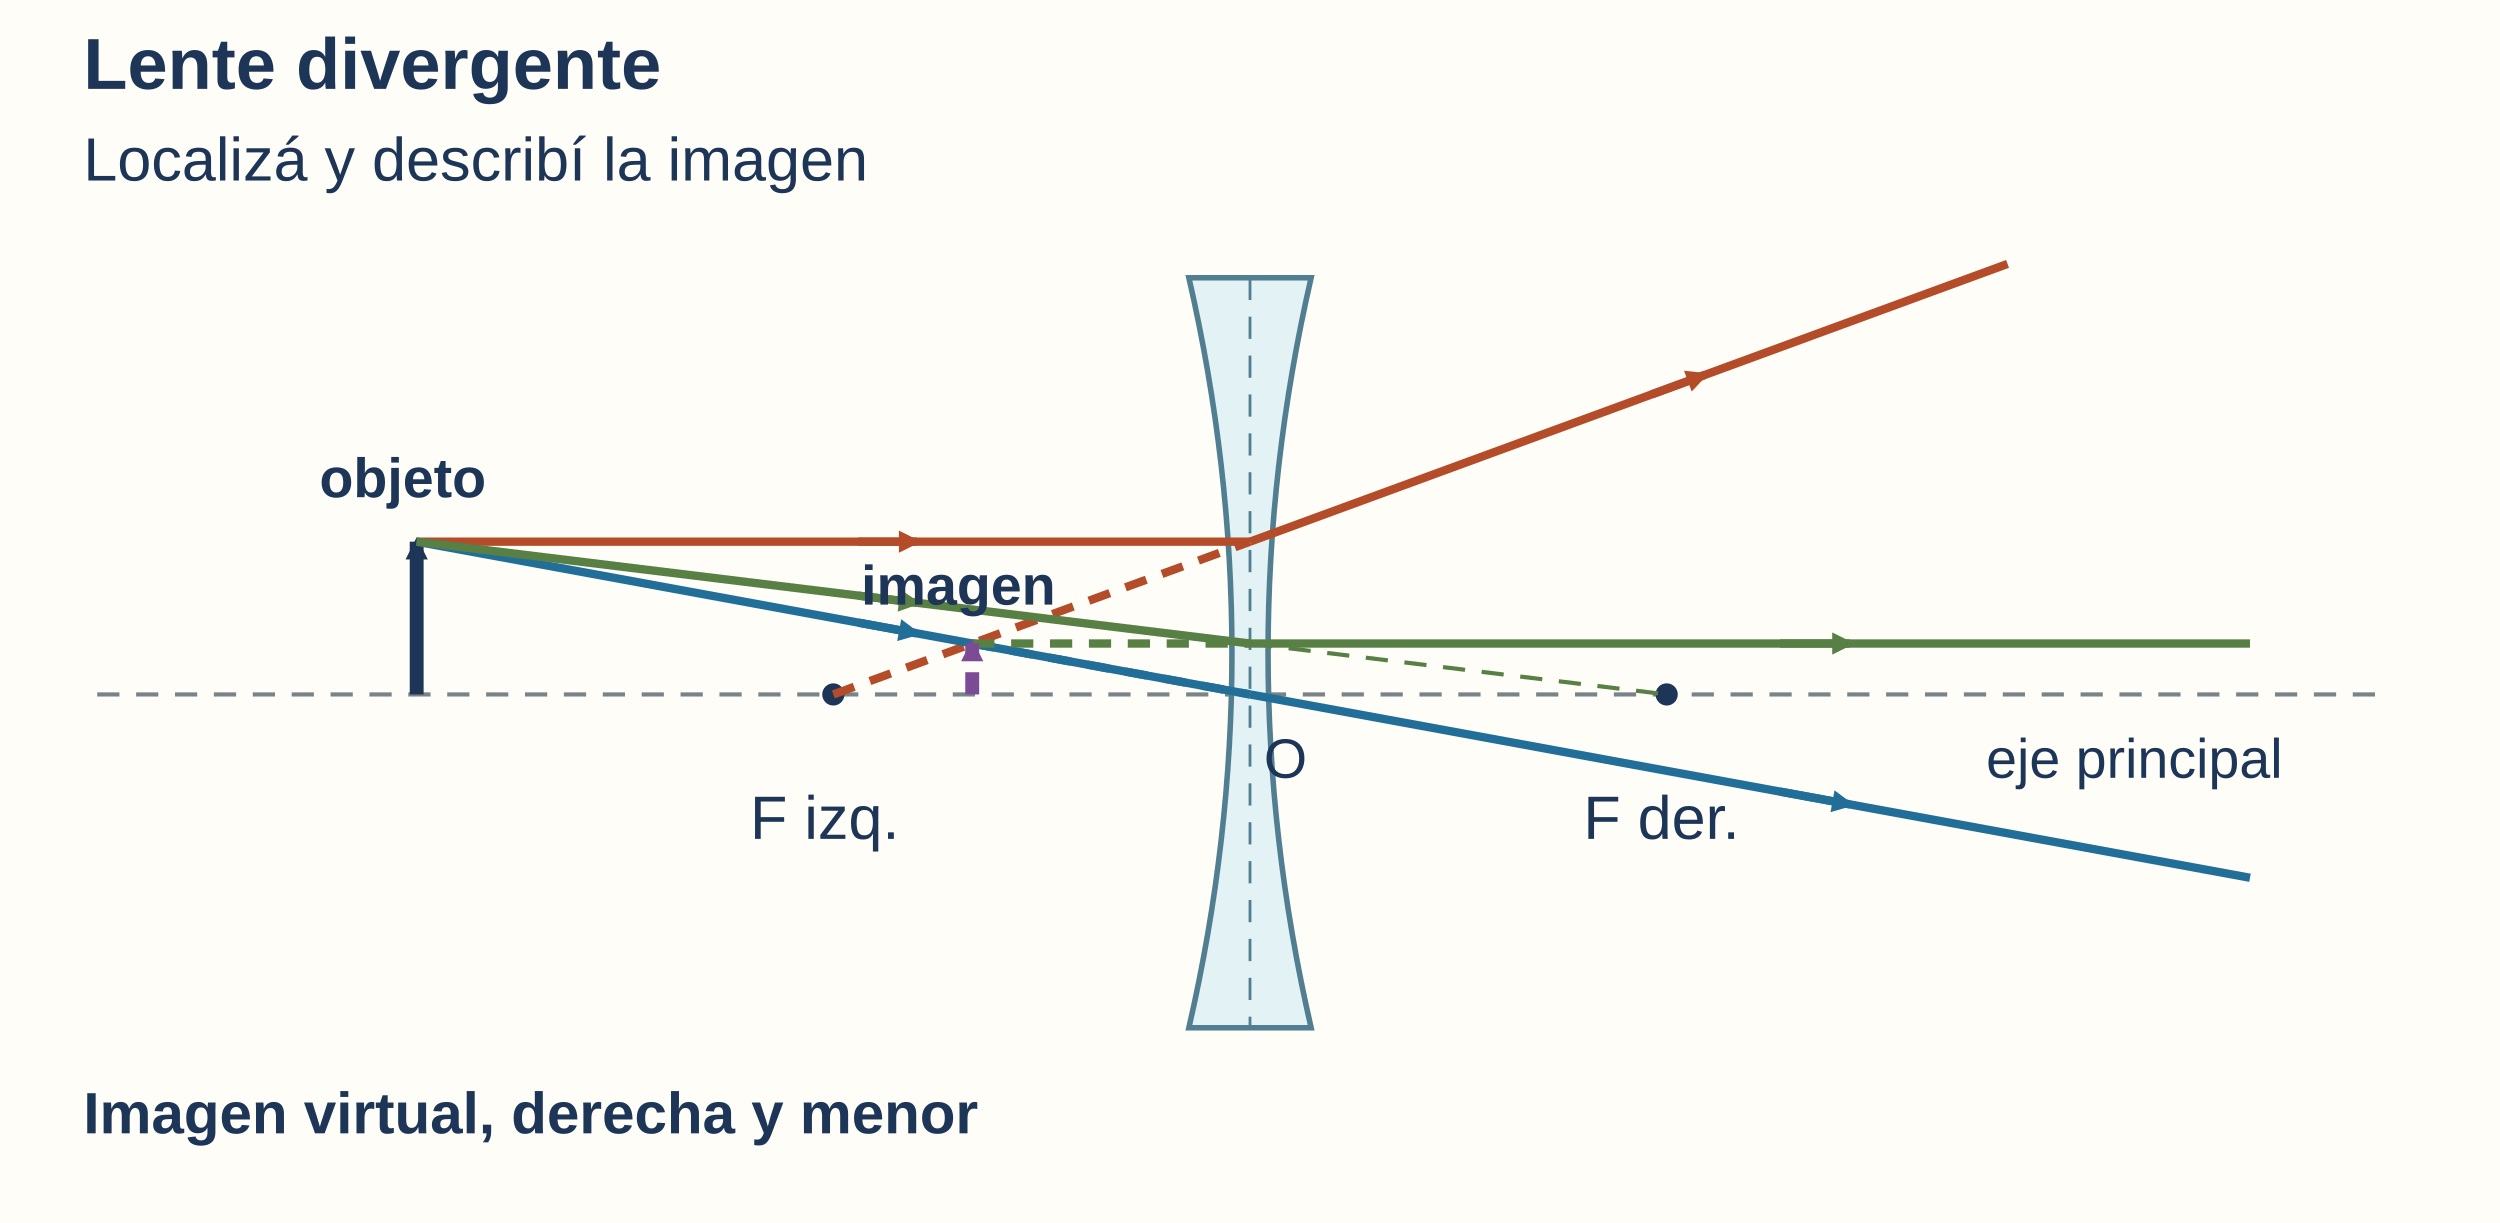
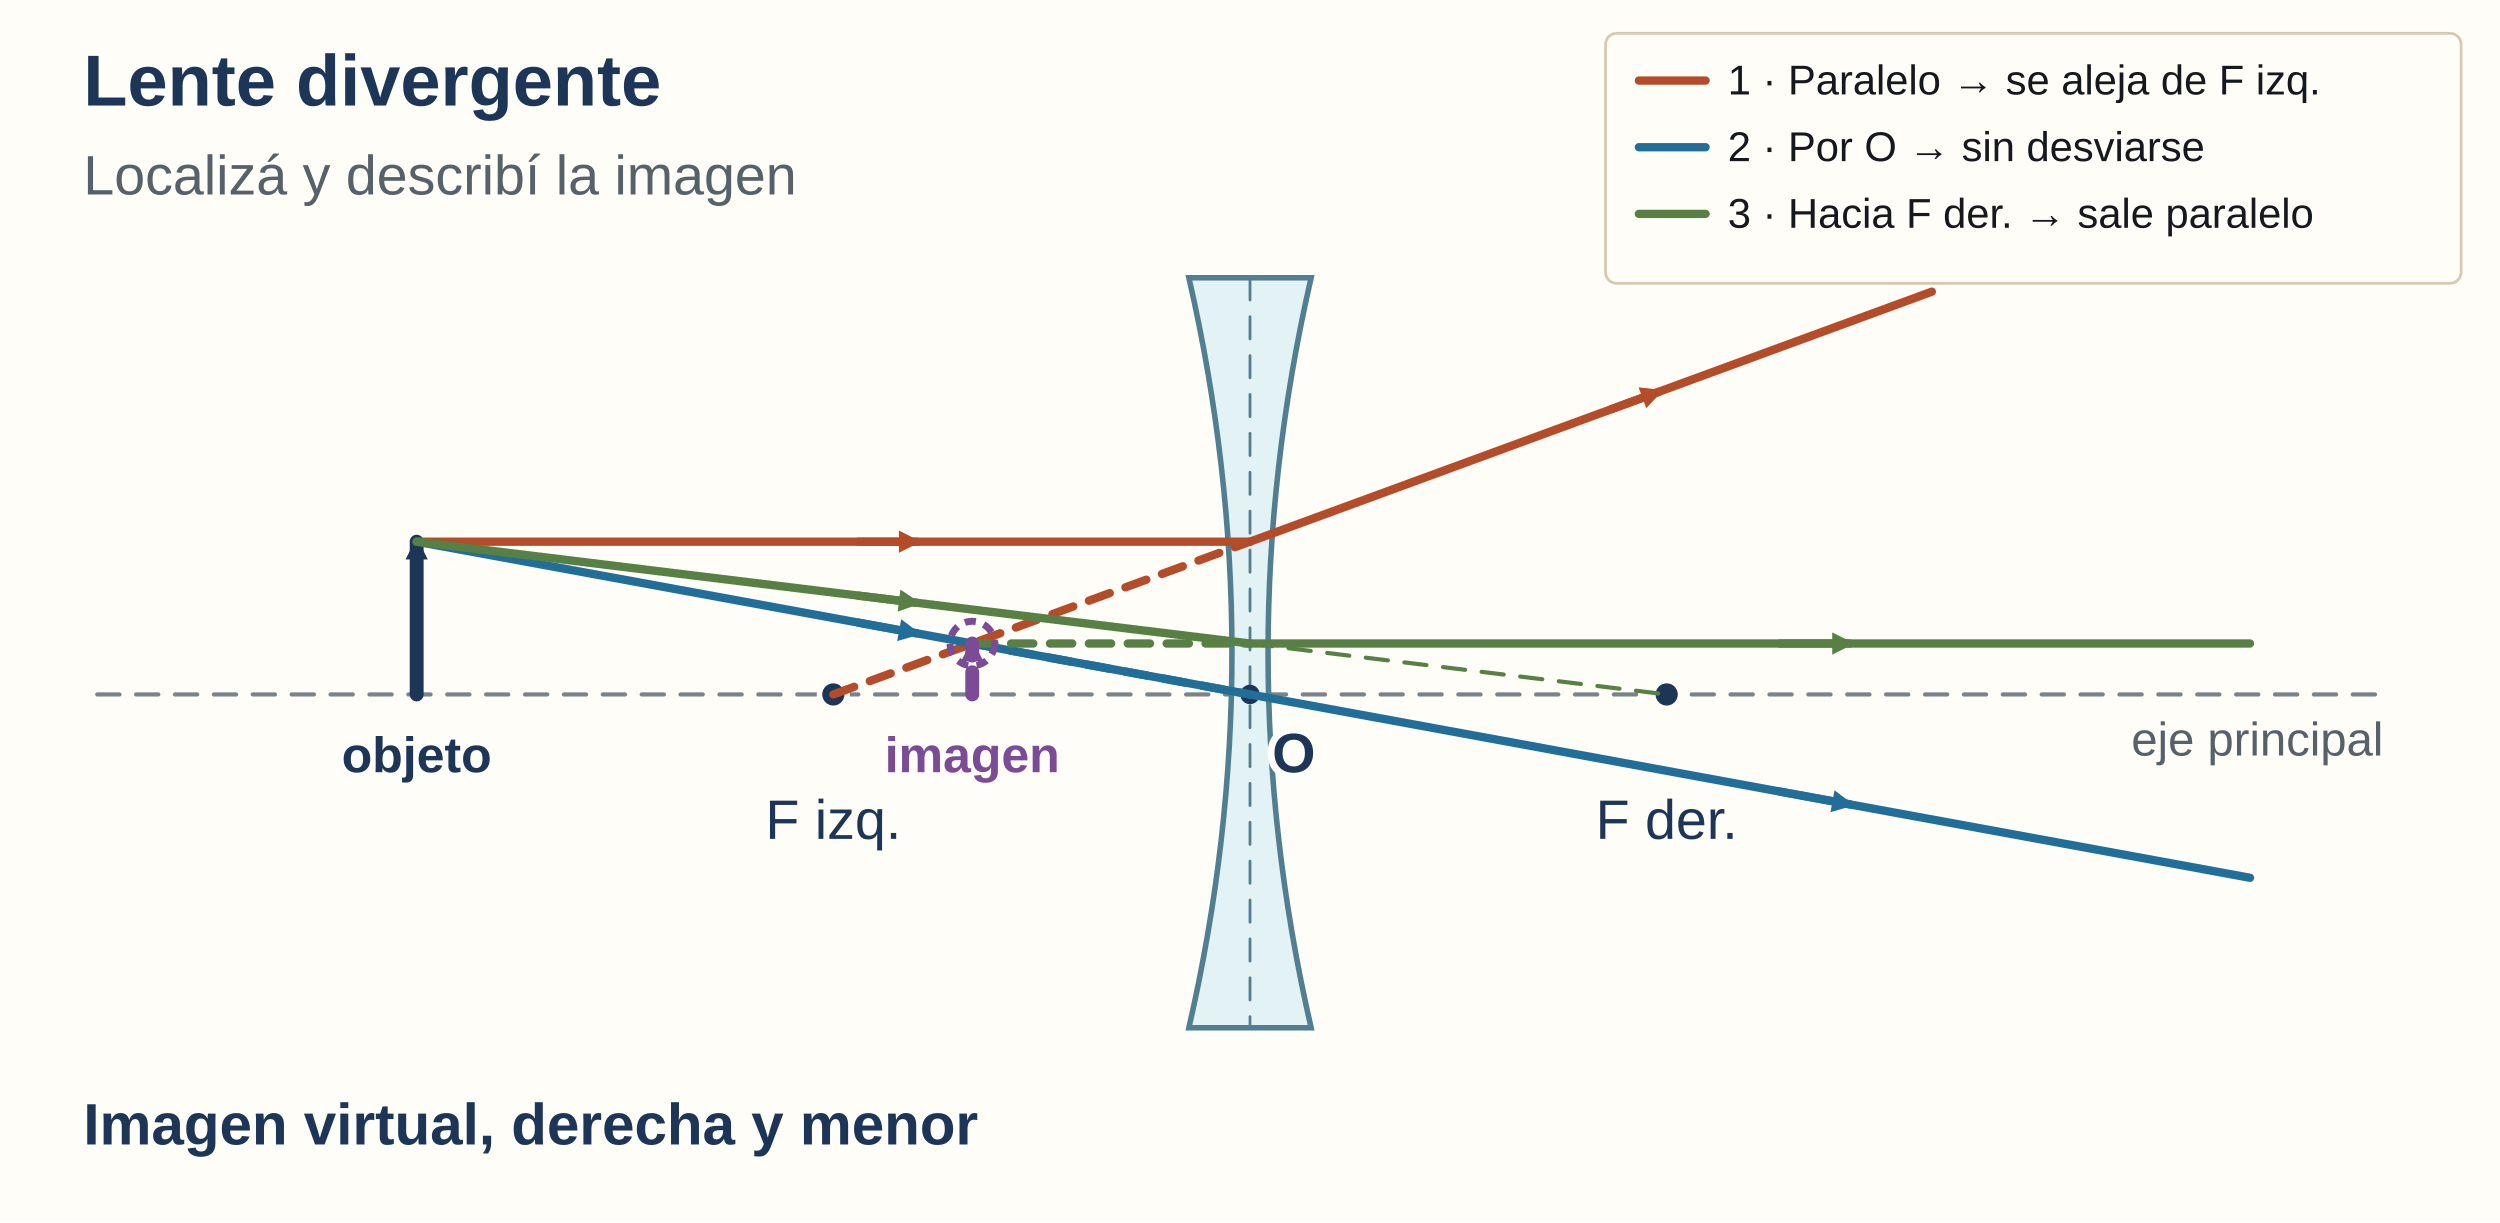
<svg xmlns="http://www.w3.org/2000/svg" viewBox="0 0 900 440" width="900" height="440" role="img" aria-labelledby="lens-divergente-title lens-divergente-desc">
  <defs>
    <marker id="lens-divergente-b44b29" viewBox="0 0 10 10" refX="8" refY="5" markerWidth="8" markerHeight="8" orient="auto-start-reverse" markerUnits="userSpaceOnUse">
      <path d="M0 0 L10 5 L0 10 Z" fill="#b44b29" />
    </marker>
    <marker id="lens-divergente-216f98" viewBox="0 0 10 10" refX="8" refY="5" markerWidth="8" markerHeight="8" orient="auto-start-reverse" markerUnits="userSpaceOnUse">
      <path d="M0 0 L10 5 L0 10 Z" fill="#216f98" />
    </marker>
    <marker id="lens-divergente-588044" viewBox="0 0 10 10" refX="8" refY="5" markerWidth="8" markerHeight="8" orient="auto-start-reverse" markerUnits="userSpaceOnUse">
      <path d="M0 0 L10 5 L0 10 Z" fill="#588044" />
    </marker>
    <marker id="lens-divergente-1d3557" viewBox="0 0 10 10" refX="8" refY="5" markerWidth="8" markerHeight="8" orient="auto-start-reverse" markerUnits="userSpaceOnUse">
      <path d="M0 0 L10 5 L0 10 Z" fill="#1d3557" />
    </marker>
    <marker id="lens-divergente-7b4b95" viewBox="0 0 10 10" refX="8" refY="5" markerWidth="8" markerHeight="8" orient="auto-start-reverse" markerUnits="userSpaceOnUse">
      <path d="M0 0 L10 5 L0 10 Z" fill="#7b4b95" />
    </marker>
  </defs>
  <rect width="900" height="440" fill="#fffdf7" />
  <g font-family="Arial,sans-serif" font-size="22" fill="#1d3557">
-     <text x="30" y="32" font-weight="700" font-size="26">Lente divergente</text>
-     <text x="30" y="65" font-size="22">Localizá y describí la imagen</text>
-     <line x1="35" y1="250" x2="860" y2="250" stroke="#79838a" stroke-width="1.5" stroke-dasharray="8 6" />
-     <text x="715" y="280" font-size="20">eje principal</text>
+     <text x="30" y="38" paint-order="stroke" stroke="#fffdf7" stroke-width="5" stroke-linejoin="round" font-weight="700" font-size="26">Lente divergente</text>
+     <text x="30" y="70" paint-order="stroke" stroke="#fffdf7" stroke-width="5" stroke-linejoin="round" font-size="20" fill="#56616a">Localizá y describí la imagen</text>
+     <line x1="35" y1="250" x2="860" y2="250" stroke="#79838a" stroke-width="1.5" stroke-linecap="round" stroke-dasharray="8 6" />
+     <text x="858" y="272" paint-order="stroke" stroke="#fffdf7" stroke-width="5" stroke-linejoin="round" font-size="17" fill="#56616a" text-anchor="end">eje principal</text>
    <path d="M428 100 Q459 235 428 370 L472 370 Q441 235 472 100Z" fill="#dceef4" fill-opacity=".8" stroke="#527e91" stroke-width="2" />
-     <line x1="450" y1="100" x2="450" y2="370" stroke="#527e91" stroke-width="1" stroke-dasharray="8 6" />
-     <circle cx="300" cy="250" r="4" fill="#1d3557" />
-     <text x="270" y="302">F izq.</text>
-     <circle cx="600" cy="250" r="4" fill="#1d3557" />
-     <text x="570" y="302">F der.</text>
-     <text x="455" y="280" font-size="20">O</text>
-     <line x1="150" y1="250" x2="150" y2="195" stroke="#1d3557" stroke-width="5" marker-end="url(#lens-divergente-1d3557)" />
-     <text x="115" y="179" font-weight="700" font-size="20">objeto</text>
-     <line x1="150" y1="195" x2="450" y2="195" stroke="#b44b29" stroke-width="3" />
-     <line x1="309" y1="195" x2="330" y2="195" stroke="#b44b29" stroke-width="3" marker-end="url(#lens-divergente-b44b29)" />
-     <line x1="450" y1="195" x2="722.727" y2="95" stroke="#b44b29" stroke-width="3" />
-     <line x1="594.545" y1="142" x2="613.636" y2="135" stroke="#b44b29" stroke-width="3" marker-end="url(#lens-divergente-b44b29)" />
-     <line x1="300" y1="250" x2="450" y2="195" stroke="#b44b29" stroke-width="3" stroke-dasharray="8 6" />
-     <line x1="150" y1="195" x2="450" y2="250" stroke="#216f98" stroke-width="3" />
-     <line x1="309" y1="224.15" x2="330" y2="228" stroke="#216f98" stroke-width="3" marker-end="url(#lens-divergente-216f98)" />
-     <line x1="450" y1="250" x2="810" y2="316" stroke="#216f98" stroke-width="3" />
-     <line x1="640.8" y1="284.98" x2="666" y2="289.6" stroke="#216f98" stroke-width="3" marker-end="url(#lens-divergente-216f98)" />
-     <line x1="350" y1="231.667" x2="450" y2="250" stroke="#216f98" stroke-width="3" stroke-dasharray="8 6" />
-     <line x1="150" y1="195" x2="450" y2="231.667" stroke="#588044" stroke-width="3" />
-     <line x1="309" y1="214.433" x2="330" y2="217" stroke="#588044" stroke-width="3" marker-end="url(#lens-divergente-588044)" />
-     <line x1="450" y1="231.667" x2="810" y2="231.667" stroke="#588044" stroke-width="3" />
-     <line x1="640.8" y1="231.667" x2="666" y2="231.667" stroke="#588044" stroke-width="3" marker-end="url(#lens-divergente-588044)" />
-     <line x1="450" y1="231.667" x2="600" y2="250" stroke="#588044" stroke-width="1.5" stroke-dasharray="8 6" />
-     <line x1="350" y1="231.667" x2="450" y2="231.667" stroke="#588044" stroke-width="3" stroke-dasharray="8 6" />
-     <line x1="350" y1="250" x2="350" y2="231.667" stroke="#7b4b95" stroke-width="5" stroke-dasharray="8 6" marker-end="url(#lens-divergente-7b4b95)" />
-     <text x="310" y="217.667" font-weight="700" font-size="20">imagen</text>
-     <text x="30" y="408" font-size="21" font-weight="700">Imagen virtual, derecha y menor</text>
+     <line x1="450" y1="100" x2="450" y2="370" stroke="#527e91" stroke-width="1" stroke-linecap="round" stroke-dasharray="8 6" />
+     <circle cx="300" cy="250" r="5" fill="#1d3557" stroke="#fffdf7" stroke-width="2" />
+     <text x="300" y="302" paint-order="stroke" stroke="#fffdf7" stroke-width="5" stroke-linejoin="round" font-size="20" text-anchor="middle">F izq.</text>
+     <circle cx="600" cy="250" r="5" fill="#1d3557" stroke="#fffdf7" stroke-width="2" />
+     <text x="600" y="302" paint-order="stroke" stroke="#fffdf7" stroke-width="5" stroke-linejoin="round" font-size="20" text-anchor="middle">F der.</text>
+     <circle cx="450" cy="250" r="3.5" fill="#1d3557" />
+     <text x="458" y="278" paint-order="stroke" stroke="#fffdf7" stroke-width="5" stroke-linejoin="round" font-size="20" font-weight="700">O</text>
+     <line x1="150" y1="250" x2="150" y2="195" stroke="#1d3557" stroke-width="5" stroke-linecap="round" marker-end="url(#lens-divergente-1d3557)" />
+     <text x="150" y="278" paint-order="stroke" stroke="#fffdf7" stroke-width="5" stroke-linejoin="round" font-weight="700" font-size="18" text-anchor="middle">objeto</text>
+     <line x1="150" y1="195" x2="450" y2="195" stroke="#b44b29" stroke-width="3" stroke-linecap="round" />
+     <line x1="309" y1="195" x2="330" y2="195" stroke="#b44b29" stroke-width="3" stroke-linecap="round" marker-end="url(#lens-divergente-b44b29)" />
+     <line x1="450" y1="195" x2="695.455" y2="105" stroke="#b44b29" stroke-width="3" stroke-linecap="round" />
+     <line x1="580.091" y1="147.3" x2="597.273" y2="141" stroke="#b44b29" stroke-width="3" stroke-linecap="round" marker-end="url(#lens-divergente-b44b29)" />
+     <line x1="300" y1="250" x2="450" y2="195" stroke="#b44b29" stroke-width="3" stroke-linecap="round" stroke-dasharray="8 6" />
+     <line x1="150" y1="195" x2="450" y2="250" stroke="#216f98" stroke-width="3" stroke-linecap="round" />
+     <line x1="309" y1="224.15" x2="330" y2="228" stroke="#216f98" stroke-width="3" stroke-linecap="round" marker-end="url(#lens-divergente-216f98)" />
+     <line x1="450" y1="250" x2="810" y2="316" stroke="#216f98" stroke-width="3" stroke-linecap="round" />
+     <line x1="640.8" y1="284.98" x2="666" y2="289.6" stroke="#216f98" stroke-width="3" stroke-linecap="round" marker-end="url(#lens-divergente-216f98)" />
+     <line x1="350" y1="231.667" x2="450" y2="250" stroke="#216f98" stroke-width="3" stroke-linecap="round" stroke-dasharray="8 6" />
+     <line x1="150" y1="195" x2="450" y2="231.667" stroke="#588044" stroke-width="3" stroke-linecap="round" />
+     <line x1="309" y1="214.433" x2="330" y2="217" stroke="#588044" stroke-width="3" stroke-linecap="round" marker-end="url(#lens-divergente-588044)" />
+     <line x1="450" y1="231.667" x2="810" y2="231.667" stroke="#588044" stroke-width="3" stroke-linecap="round" />
+     <line x1="640.8" y1="231.667" x2="666" y2="231.667" stroke="#588044" stroke-width="3" stroke-linecap="round" marker-end="url(#lens-divergente-588044)" />
+     <line x1="450" y1="231.667" x2="600" y2="250" stroke="#588044" stroke-width="1.5" stroke-linecap="round" stroke-dasharray="8 6" />
+     <line x1="350" y1="231.667" x2="450" y2="231.667" stroke="#588044" stroke-width="3" stroke-linecap="round" stroke-dasharray="8 6" />
+     <circle cx="350" cy="231.667" r="8" fill="none" stroke="#7b4b95" stroke-width="2.5" stroke-dasharray="4 3" />
+     <line x1="350" y1="250" x2="350" y2="231.667" stroke="#7b4b95" stroke-width="5" stroke-linecap="round" stroke-dasharray="8 6" marker-end="url(#lens-divergente-7b4b95)" />
+     <text x="350" y="278" paint-order="stroke" stroke="#fffdf7" stroke-width="5" stroke-linejoin="round" font-weight="700" font-size="18" fill="#7b4b95" text-anchor="middle">imagen</text>
+     <rect x="578" y="12" width="308" height="90" rx="4" fill="#fffdf7" stroke="#d6c9af" />
+     <line x1="590" y1="29" x2="614" y2="29" stroke="#b44b29" stroke-width="3" stroke-linecap="round" />
+     <text x="622" y="34" paint-order="stroke" stroke="#fffdf7" stroke-width="5" stroke-linejoin="round" font-size="15" fill="#15191d">1 · Paralelo → se aleja de F izq.</text>
+     <line x1="590" y1="53" x2="614" y2="53" stroke="#216f98" stroke-width="3" stroke-linecap="round" />
+     <text x="622" y="58" paint-order="stroke" stroke="#fffdf7" stroke-width="5" stroke-linejoin="round" font-size="15" fill="#15191d">2 · Por O → sin desviarse</text>
+     <line x1="590" y1="77" x2="614" y2="77" stroke="#588044" stroke-width="3" stroke-linecap="round" />
+     <text x="622" y="82" paint-order="stroke" stroke="#fffdf7" stroke-width="5" stroke-linejoin="round" font-size="15" fill="#15191d">3 · Hacia F der. → sale paralelo</text>
+     <text x="30" y="412" paint-order="stroke" stroke="#fffdf7" stroke-width="5" stroke-linejoin="round" font-size="21" font-weight="700">Imagen virtual, derecha y menor</text>
  </g>
</svg>
